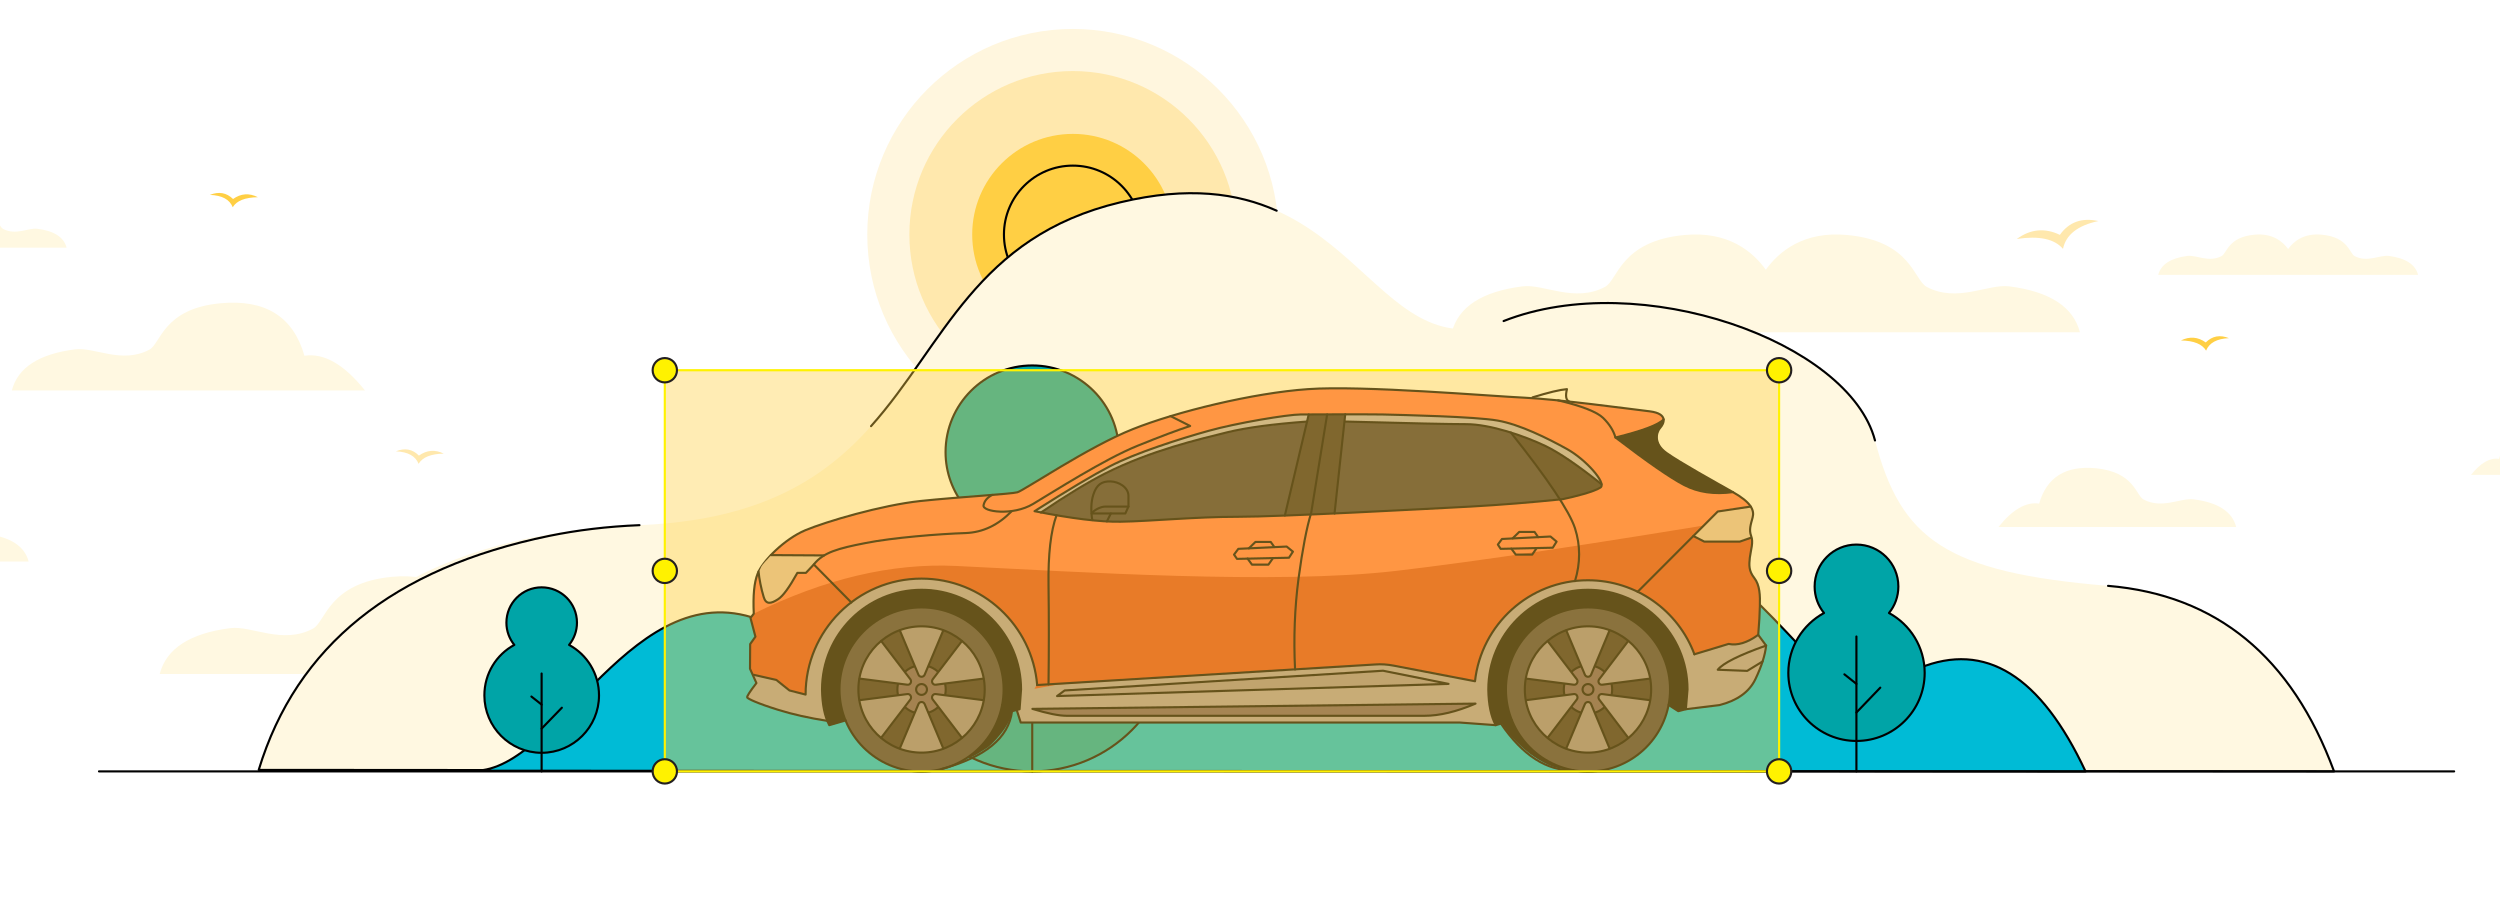
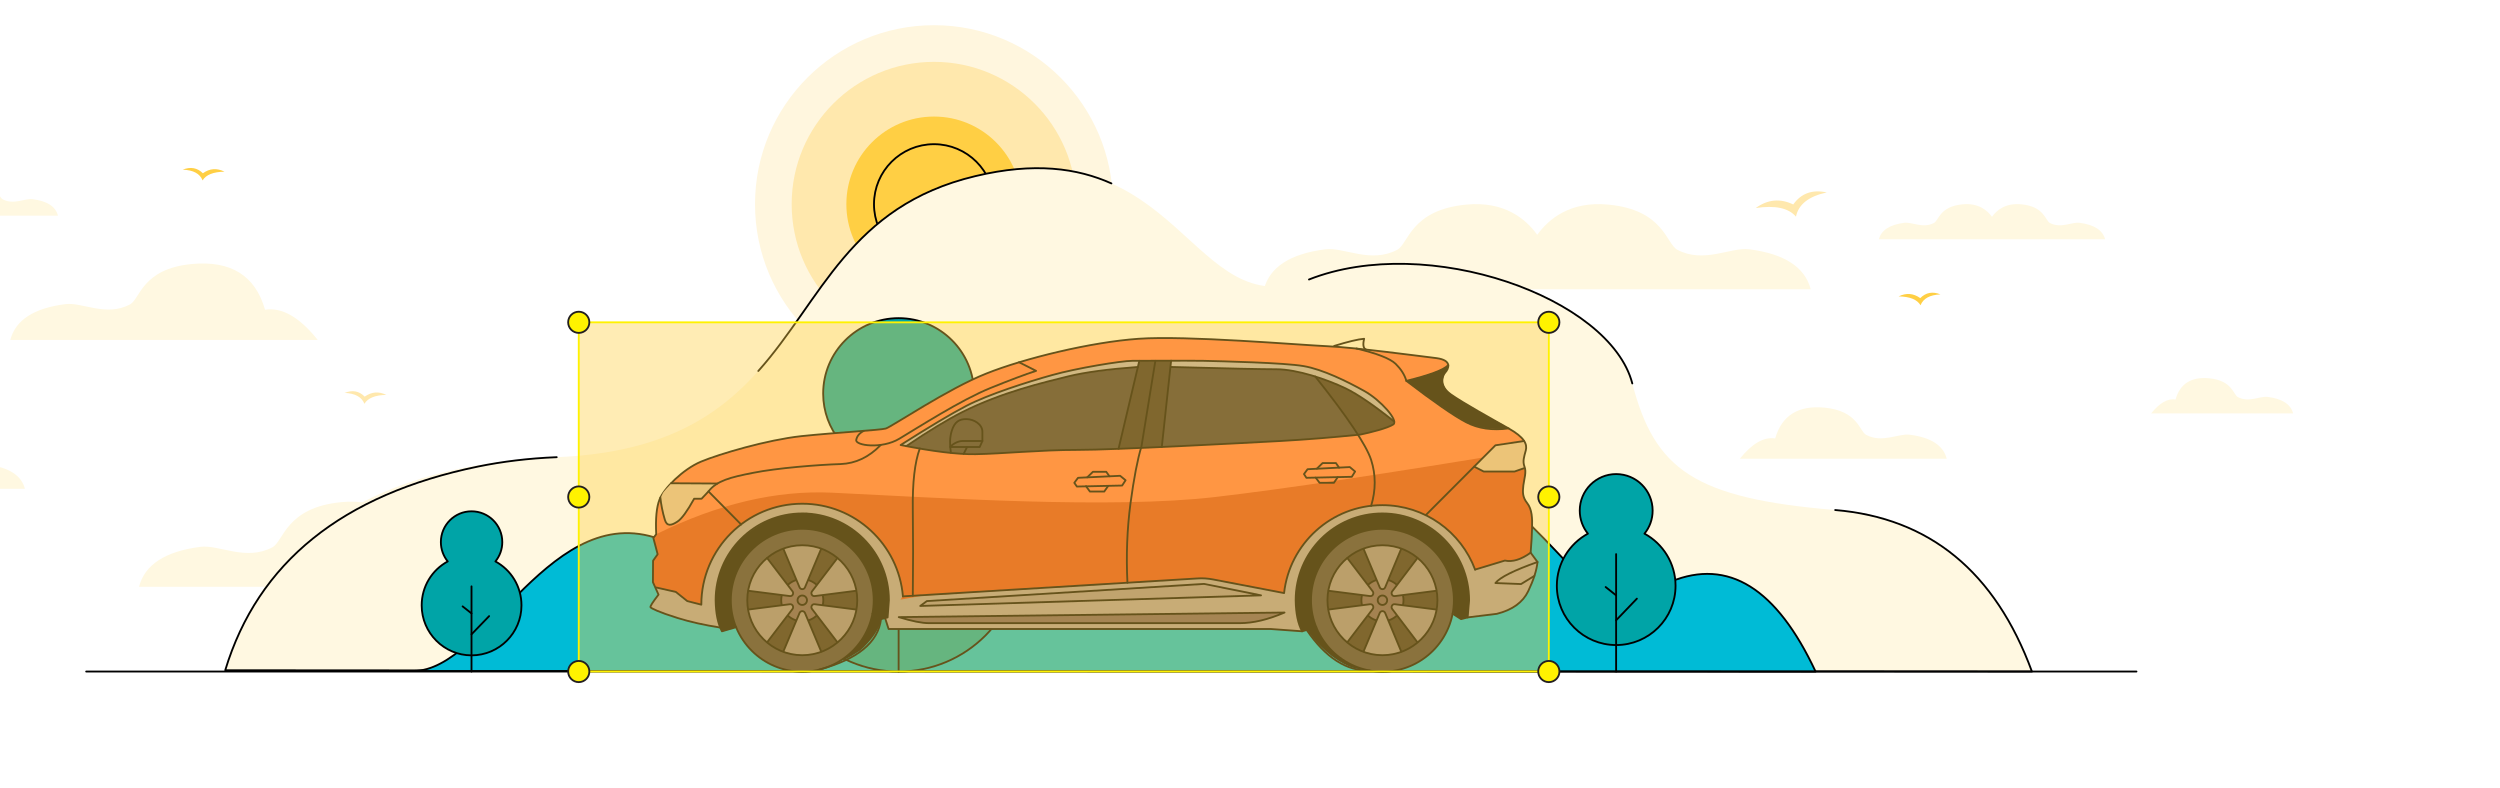
- <svg xmlns="http://www.w3.org/2000/svg" version="1.2" viewBox="200 0 1520 550" height="400">
+ <svg xmlns="http://www.w3.org/2000/svg" version="1.2" viewBox="200 0 1746 550" width="1746" height="550">
  <style>
		.s0 { fill: #fff6de } 
		.s1 { fill: #ffe8ad } 
		.s2 { fill: #ffcf44 } 
		.s3 { fill: none;stroke: #000000;stroke-linecap: round;stroke-linejoin: round;stroke-width: 1.3 } 
		.s4 { fill: #fff8e1 } 
		.s5 { fill: #00bbd6 } 
		.s6 { fill: #00a4a7 } 
		.s7 { fill: #d84315 } 
		.s8 { fill: #ff7043 } 
		.s9 { fill: #362d32 } 
		.s10 { fill: #b2a8ac } 
		.s11 { fill: #2c211f } 
		.s12 { fill: #000000 } 
		.s13 { fill: #e0bd9b } 
		.s14 { fill: #a39497 } 
		.s15 { fill: #3c3438 } 
		.s16 { fill: #674f58 } 
		.s17 { fill: #654c55 } 
		.s18 { fill: #8d7e83 } 
		.s19 { fill: #98878b } 
		.s20 { fill: #6b545d } 
		.s21 { opacity: .4;fill: #ffcf44 ;
			
			animation: bounding 3s linear infinite;
		} 
		.s22 { fill: none;stroke: #fff200;stroke-linecap: round;stroke-linejoin: round;stroke-width: 1.3;
		animation: bounding 3s linear infinite; } 
		.s23 { fill: #fff200 } 
		.s24 { fill: none;stroke: #231f20;stroke-width: 1.3 } 
		#front-wheel,#back-wheel{
			transform-box:fill-box;
			transform-origin:center;
			animation: wheel 2s linear infinite;
		}
		#car{animation: car 1s linear infinite;}
		#ball-1{animation: ball-1 3s linear infinite;}
		#ball-2{animation: ball-2 3s linear infinite;}
		#ball-3{animation: ball-3 3s linear infinite;}
		#ball-4{animation: ball-4 3s linear infinite;}
		#ball-5{animation: ball-5 3s linear infinite;}
		#ball-6{animation: ball-6 3s linear infinite;}
		@keyframes wheel{
			from{
				transform: rotate(0deg);
			}
			to{
				transform: rotate(-360deg)
			}
		}
		@keyframes bounding{
			0%{
				d:path('m604.2 225.1h677.5v243.9h-677.5z')
			}
			50%{
				d:path('m657.2 235.1h617.5v235.9h-620.5z');
			}
			100%{
				d:path('m657.2 235.1h617.5v235.9h-620.5z');
			}
		}
		@keyframes ball-1{0%{transform: translate(0px,0px);}50%{transform: translate(54px,11px);}100%{transform: translate(54px,11px);}}
		@keyframes ball-2{0%{transform: translate(0px,0px);}50%{transform: translate(-7px,10px);}100%{transform: translate(-7px,10px);}}
		@keyframes ball-3{0%{transform: translate(0px,0px);}50%{transform: translate(51px,11px);}100%{transform: translate(51px,11px);}}
		@keyframes ball-4{0%{transform: translate(0px,0px);}50%{transform: translate(-5px,10px);}100%{transform: translate(-5px,10px);}}
		@keyframes ball-5{0%{transform: translate(0px,0px);}50%{transform: translate(49px,0px);}100%{transform: translate(49px,0px);}}
		@keyframes ball-6{0%{transform: translate(0px,0px);}50%{transform: translate(-6px,0px);}100%{transform: translate(-6px,0px);}}
		@keyframes car{from{transform:rotatex(0deg);}to{transform:rotatex(3deg)}}


.b2 {
  animation: bird1 10s linear infinite;
  animation-direction: normal;
}

.b1 {
  animation: bird1 10s linear infinite;
  animation-direction: alternate;
}

@keyframes bird1 {
  0% {
    transform: translate(30px, 30px);
  }
  25% {
    transform: translate(70px, 70px);
  }
  50% {
    transform: translate(70px, 80px);
  }
  75% {
    transform: translate(80px, 80px);
  }
  100% {
    transform: translate(30px, 30px);
  }
}
 .sun3{
  animation: sun1 3s linear infinite ;
  animation-delay: 2s;
}
.sun2{
  animation: sun2 3s linear infinite ;
  animation-delay: 3s;
}
.sun1{
  animation: sun3 3s linear infinite ;
  animation-delay: 6s;
} 
 .sun4{
  animation: sun4 3s ease infinite ;
} 
@keyframes sun1 {
  0%{
    opacity: 0;
  }
  50%{
    opacity: 1;
  }
  100%{
    opacity: 0;
  }
}
@keyframes sun2 {
  0%{
    opacity: 0;
  }
  50%{
    opacity: 1;
  }
  100%{
    opacity: 0;
  }
}
@keyframes sun3 {
  0%{
    opacity: 0;
  }
  50%{
    opacity: 1;
  }
  100%{
    opacity: 0;
  } 
} 
 @keyframes sun4 {
  0%{
    opacity: 0;
  }
  100%{
    opacity: 1;
  }
} 
.t1{
  transform-box: fill-box;
  transform-origin: bottom;
  animation: tree 5s linear infinite ;;
}
 .c1{
  transform-box: fill-box;
  transform-origin: top;
  animation: cloud 5s linear infinite ;;}

@keyframes cloud {
  0%{
    transform: translate3d(10rem,0px,0px);
    opacity: 0.5;
  } 
  5%{
    opacity: 1;
  }
  50%{
    opacity: 1; 
  }
  94%{
    opacity: 0.8;
  }
  95%{
    opacity: 0; 
  }
   100%{
    transform: translate3d(25rem,0px,0px);
    opacity: 0;}
	}
	
@keyframes tree {
  0%{
    transform: rotate(6deg);
  }
  50%{
    transform: rotate(-6deg);
  }
  100%{
    transform: rotate(6deg);
  }
}
	</style>
  <g id="Layer 1">
    <g id="&lt;Group&gt;">
      <g id="&lt;Group&gt;">
        <circle id="&lt;Path&gt;" class="s0 sun1" cx="852.3" cy="142.6" r="125" />
        <circle id="&lt;Path&gt;" class="s1 sun2" cx="852.3" cy="142.6" r="99.4" />
        <circle id="&lt;Path&gt;" class="s2 sun3" cx="852.3" cy="142.6" r="61.2" />
        <circle id="&lt;Path&gt;" class="s3 sun4" cx="852.3" cy="142.6" r="41.9" />
      </g>
      <path id="&lt;Path&gt;" class="s4 c1" d="m1464.6 202h-14.1c-12.8 0-72.8 0-128.4 0-42.6 0-82.7 0-96.9 0-55.6 0-115.7 0-128.4 0h-14.1q6-23.2 43-27.9c13-1.6 31.6 10.2 50.2 0.3 7.8-4.2 9.3-27.8 48.1-31.5 26.8-2.6 41.8 10.2 49.6 21.1 7.9-10.9 22.8-23.7 49.7-21.1 38.8 3.7 40.3 27.3 48.1 31.5 18.6 9.9 37.2-1.9 50.2-0.3q36.9 4.7 43 27.9z" />
      <path id="&lt;Path&gt;" class="s4 c1" d="m679 409.8h-14.1c-12.7 0-72.8 0-128.4 0-42.6 0-82.7 0-96.9 0-55.6 0-115.7 0-128.4 0h-14.1q6-23.2 43-27.9c13-1.6 31.6 10.2 50.2 0.3 7.8-4.2 9.3-27.8 48.1-31.5 26.8-2.6 41.8 10.2 49.6 21.1 7.9-10.9 22.9-23.7 49.7-21.1 38.8 3.7 40.3 27.3 48.1 31.5 18.6 9.9 37.2-1.9 50.2-0.3q36.9 4.7 43 27.9z" />
      <path id="&lt;Path&gt;" class="s4" d="m357.3 468.1q42.8-141.1 231.5-148.8c188.6-7.7 148.2-162 292.4-196.3 144.2-34.4 149.9 104.8 233 72.2 83-32.7 210.2 12.6 225.8 72.6 15.7 60 42.9 80.2 141.7 88.4q98.9 8.3 137.4 112.8z" />
      <path id="&lt;Path&gt;" class="s3" d="m729.6 259.1c44.4-49.7 63.7-115.2 151.6-136.1 41.3-9.9 71.3-5.5 95 5.1" />
      <path id="&lt;Path&gt;" class="s3" d="m1340 267.8c-15.6-60-142.8-105.3-225.8-72.6" />
      <path id="&lt;Path&gt;" class="s3" d="" />
      <path id="&lt;Path&gt;" class="s3" d="m1481.7 356.2q98.9 8.3 137.4 112.8l-1261.8-0.9q34.3-113 176.7-142.3c16.7-3.4 34.9-5.7 54.8-6.5" />
      <path id="&lt;Path&gt;" class="s5" d="m488.7 468.6c51.2 0 96.6-123.6 175.6-90.7 79 33 116.1 31.2 193.3-26 77.2-57.3 69.3-139 208.7-100.3 139.4 38.7 107.7 30.6 179.2 93.3 71.6 62.6 61.3 85.9 121.4 61.3q60.2-24.6 101.1 62.8z" />
      <path id="&lt;Path&gt;" class="s3" d="m488.7 468.6c51.2 0 96.6-123.6 175.6-90.7 79 33 116.1 31.2 193.3-26 77.2-57.3 69.3-139 208.7-100.3 139.4 38.7 107.7 30.6 179.2 93.3 71.6 62.6 61.3 85.9 121.4 61.3q60.2-24.6 101.1 62.8z" />
      <path id="&lt;Path&gt;" class="s3" d="m1692.1 469h-1431.9" />
      <path id="&lt;Path&gt;" class="s4 c1" d="m207.2 237.4q5.4-20.8 38.5-25c11.7-1.5 28.4 9.1 45.1 0.2 7-3.7 8.3-24.9 43.1-28.2q41-3.9 51.2 31.9 17.8-2.7 36.8 21.1c-29.5 0-181.9 0-202.1 0z" />
      <path id="&lt;Path&gt;" class="s4 c1" d="m1795.6 288.7c-9.3 0-79.6 0-93.2 0q8.8-11 17-9.7 4.7-16.6 23.6-14.8c16.1 1.6 16.7 11.4 19.9 13.1 7.7 4.1 15.4-0.8 20.8-0.1q15.3 1.9 17.8 11.5z" />
      <path id="&lt;Path&gt;" class="s4 c1" d="m1551.1 320.4c-13.6 0-116.2 0-136 0q12.8-16 24.7-14.2 6.9-24.1 34.5-21.5c23.4 2.3 24.3 16.5 29 19 11.3 6 22.5-1.1 30.4-0.1q22.3 2.8 25.9 16.8z" />
      <path id="&lt;Path&gt;" class="s4 c1" d="m208.9 341.4c-13.6 0-116.2 0-136.1 0q12.8-16 24.8-14.2 6.9-24.1 34.5-21.5c23.4 2.2 24.3 16.5 29 19 11.3 6 22.5-1.2 30.4-0.1q22.3 2.8 25.9 16.8z" />
      <path id="&lt;Path&gt;" class="s4 c1" d="m1670.2 167.1h-5.9c-5.2 0-30.1 0-53.1 0-17.6 0-34.2 0-40.1 0-23 0-47.8 0-53.1 0h-5.8q2.5-9.5 17.7-11.5c5.4-0.7 13.1 4.2 20.8 0.1 3.3-1.7 3.9-11.5 19.9-13 11.1-1.1 17.3 4.2 20.6 8.7 3.2-4.5 9.4-9.8 20.5-8.7 16.1 1.5 16.7 11.3 19.9 13 7.7 4.1 15.4-0.8 20.8-0.1q15.3 2 17.8 11.5z" />
      <path id="&lt;Path&gt;" class="s4 c1" d="m240.5 150.6h-5.8c-5.3 0-30.1 0-53.2 0-17.6 0-34.2 0-40.1 0-23 0-47.8 0-53.1 0h-5.8q2.5-9.6 17.8-11.5c5.3-0.7 13 4.2 20.7 0.1 3.3-1.7 3.9-11.5 20-13.1 11.1-1 17.3 4.3 20.5 8.8 3.2-4.5 9.4-9.8 20.5-8.8 16.1 1.6 16.7 11.4 19.9 13.1 7.7 4.1 15.4-0.8 20.8-0.1q15.3 1.9 17.8 11.5z" />
      <g id="&lt;Group&gt;">
        <path id="&lt;Path&gt;" class="s6 t1" d="m1370.2 409.1c0 22.9-18.6 41.4-41.5 41.4-22.8 0-41.4-18.5-41.4-41.4 0-15.7 8.8-29.4 21.7-36.4-3.6-4.4-5.7-10-5.7-16.1 0-14.1 11.4-25.5 25.4-25.5 14.1 0 25.5 11.4 25.5 25.5 0 6.1-2.1 11.7-5.7 16.1 12.9 7 21.7 20.7 21.7 36.4z" />
        <path id="&lt;Path&gt;" class="s3 t1" d="m1370.2 409.1c0 22.9-18.6 41.4-41.5 41.4-22.8 0-41.4-18.5-41.4-41.4 0-15.7 8.8-29.4 21.7-36.4-3.6-4.4-5.7-10-5.7-16.1 0-14.1 11.4-25.5 25.4-25.5 14.1 0 25.5 11.4 25.5 25.5 0 6.1-2.1 11.7-5.7 16.1 12.9 7 21.7 20.7 21.7 36.4z" />
        <path id="&lt;Path&gt;" class="s3" d="m1328.7 469v-82" />
        <path id="&lt;Path&gt;" class="s3" d="m1328.7 433.2l14.5-15.1" />
        <path id="&lt;Path&gt;" class="s3" d="m1328.7 415.8l-7.3-5.8" />
      </g>
      <g id="&lt;Group&gt;">
        <path id="&lt;Path&gt;" class="s6 t1" d="m564.2 422.8c0 19.2-15.6 34.9-34.9 34.9-19.2 0-34.8-15.7-34.8-34.9 0-13.3 7.3-24.8 18.2-30.7-3-3.7-4.8-8.4-4.8-13.5 0-11.9 9.6-21.5 21.4-21.5 11.9 0 21.5 9.6 21.5 21.5 0 5.1-1.8 9.8-4.8 13.5 10.9 5.9 18.2 17.4 18.2 30.7z" />
        <path id="&lt;Path&gt;" class="s3 t1" d="m564.2 422.8c0 19.2-15.6 34.9-34.9 34.9-19.2 0-34.8-15.7-34.8-34.9 0-13.3 7.3-24.8 18.2-30.7-3-3.7-4.8-8.4-4.8-13.5 0-11.9 9.6-21.5 21.4-21.5 11.9 0 21.5 9.6 21.5 21.5 0 5.1-1.8 9.8-4.8 13.5 10.9 5.9 18.2 17.4 18.2 30.7z" />
        <path id="&lt;Path&gt;" class="s3" d="m529.3 469v-59.5" />
        <path id="&lt;Path&gt;" class="s3" d="m529.3 443l12.3-12.7" />
        <path id="&lt;Path&gt;" class="s3" d="m529.3 428.4l-6.2-4.9" />
      </g>
      <g id="&lt;Group&gt;">
        <path id="&lt;Path&gt;" class="s6" d="m913.2 383.4c0 47.3-38.3 85.6-85.6 85.6-47.3 0-85.6-38.3-85.6-85.6 0-32.5 18.1-60.8 44.8-75.3-7.4-9-11.9-20.6-11.9-33.2 0-29.1 23.6-52.7 52.7-52.7 29.1 0 52.7 23.6 52.7 52.7 0 12.6-4.5 24.2-11.8 33.2 26.6 14.5 44.7 42.8 44.7 75.3z" />
        <path id="&lt;Path&gt;" class="s3" d="m913.2 383.4c0 47.3-38.3 85.6-85.6 85.6-47.3 0-85.6-38.3-85.6-85.6 0-32.5 18.1-60.8 44.8-75.3-7.4-9-11.9-20.6-11.9-33.2 0-29.1 23.6-52.7 52.7-52.7 29.1 0 52.7 23.6 52.7 52.7 0 12.6-4.5 24.2-11.8 33.2 26.6 14.5 44.7 42.8 44.7 75.3z" />
        <path id="&lt;Path&gt;" class="s3" d="m827.6 469v-85.6" />
        <path id="&lt;Path&gt;" class="s3" d="m827.6 433.2l30-31.2" />
        <path id="&lt;Path&gt;" class="s3" d="m827.6 397.2l-15.2-12" />
      </g>
      <g id="car">
        <path id="&lt;Path&gt;" class="s7" d="m703.1 438.3q-16.8-2.6-29.9-6.7c-13.2-4.1-18.3-6.7-18.9-7.5q-0.5-0.9 5.6-8.8l-3.9-8.7 0.1-15 3.2-4.5-3-11.4 2-2.6q-0.8-16.4 2.3-24.2c3-7.8 16.4-21.2 29-26.5 12.7-5.3 46.1-15.2 70.1-17.8 24-2.5 55-4.2 58.9-5.3 3.9-1.1 43.6-27.9 70.2-38.4 26.5-10.6 73.2-22 106.4-24.3 33.2-2.4 111.8 4.3 131.8 5.2 20 0.9 64.4 6.9 76.1 8.3 11.6 1.5 8.5 7.6 6.3 10-2.2 2.4-4.5 9.4 3.8 15.3 8.3 5.9 29.4 17.6 40.4 23.8 11 6.2 13.2 11 12 15.4-1.2 4.5-2.3 7.5-0.9 11.3 1.5 3.7-0.2 8.4-0.8 13.1-0.5 4.6-0.7 8.1 2.7 12.4 3.4 4.3 3.6 10.7 3.4 17.2q-0.1 6.6-1 17.4 3.2 4.4 3.8 5.2c0.6 0.8 1 1.5 0.7 3.1-0.3 1.5-2.7 10.3-3.7 12.8-1 2.6-5.8 11.8-9 14.3-3.2 2.5-9.9 5.4-12.3 6.3-2.4 0.8-7.2 1.5-8.7 1.7-1.5 0.1-91.2-15.8-106.7-12.9-15.4 2.9-118.8 6.9-181.8 6.7-62.9-0.1-171.7 3.8-191 7.6q-19.3 3.8-52.8 1.6z" />
        <path id="&lt;Path&gt;" class="s8" d="m1048.8 347.1c-72.8 8.5-192.4 0.6-267.5-3q-58.6-2.8-123 29-0.8-16.4 2.3-24.2c3-7.8 16.4-21.2 29-26.5 12.7-5.3 46.1-15.2 70.1-17.8 24-2.5 55-4.2 58.9-5.3 3.9-1.1 43.6-27.9 70.2-38.4 26.5-10.6 73.2-22 106.4-24.3 33.2-2.4 111.8 4.3 131.8 5.2 20 0.9 64.4 6.9 76.1 8.3 11.6 1.5 8.5 7.6 6.3 10-2.2 2.4-4.5 9.4 3.8 15.3 8.3 5.9 29.4 17.6 40.4 23.8 11 6.2 13.2 11 12 15.4q-144 24-216.8 32.5z" />
        <path id="&lt;Path&gt;" class="s9" d="m1122.8 268.5l15.6 20.8q8.6 12.5 9 12.9c0.4 0.3 0.2 1.5-1.5 1.5q-1.8-0.1-5.6 0.7l-41.1 3.3-40.1 2.1-38.2 1.8-32.2 1.6-28.4 0.9-25 0.4-13.4 0.4-21.9 1.5q-8.8 0.6-13.9 0.7c-5.1 0-16.4-0.6-18.2-0.5-1.9 0-18.9-2-21.6-2.5-2.8-0.5-11.1-2.1-11.8-2.2q-0.7-0.2-0.2-1.2 11.9-7.8 12.6-8.2 0.7-0.5 19.5-11.7l21.9-10.3 23-8.5 14.2-3.9q16.3-3.9 20.7-5.1 4.4-1.1 17.7-3.4 18.4-2.1 25.3-2.8 6.9-0.8 26.8-0.5l39.6 0.8 35.2 0.8 9 0.6q9.6 1.9 12.9 2.7c3.3 0.9 7.6 2.3 11.3 4.1z" />
        <path id="&lt;Path&gt;" class="s10" d="m984.2 257.2q-16.2 2.1-23.5 2.9-7.3 0.7-26.3 5.7l-27.4 7.8q-16.6 6-20.9 7.5-4.3 1.5-25.2 12.6l-10.2 6.7-9.5 6q-6.1 3.7-7.1 4.5c-1.1 0.8-2.7 0.5-3.5 0-0.9-0.5-0.2-0.7 1.3-1.7 1.5-0.9 8.5-5.2 10.4-6.4 1.9-1.3 7.7-5 9.4-6 1.7-1.1 8-4.8 9.4-5.9 1.3-1.1 7.6-4.7 9.5-5.6 1.9-1 8.6-4.2 10.7-5.3 2.1-1.1 9.4-3.3 12.2-4.5 2.9-1.3 8.4-3.3 11.7-4.5 3.3-1.1 8.2-2.6 12.1-3.7 4-1.1 8.2-2.8 11-3.6 2.7-0.8 8-2.2 11.5-3.2 3.4-1 8-2 10.4-2.4 2.4-0.4 8.1-1.4 10.1-1.8 2-0.4 9.3-1.6 11.2-1.9 2-0.2 8.4-1.2 10.8-1.6 2.3-0.3 10.1-1.2 12.2-0.9 2.1 0.3 0.9 1.5 0.6 3-0.4 1.4-0.6 1-2 1.5z" />
        <path id="&lt;Path&gt;" class="s10" d="m1173.1 292.5c0.5 1-0.2 1.3-1.3 0.2-1.1-1-6.7-4.8-8.4-6-1.6-1.2-14.4-9.9-15.9-11-1.4-1.1-13.8-7.3-14.7-7.8-0.9-0.5-7.2-2.8-12-4.3-4.9-1.4-17-4.3-21.3-5.1q-4.3-0.8-17.7-0.8l-19.6-0.3-20-0.5-17-0.3q-5.2-0.1-6.2-0.3c-1.1-0.2-1.5-1.6-1.1-3.1 0.5-1.4 1.3-1.1 3.5-1.2 2.2-0.1 8 0.2 10.9 0.2 2.9 0 15.3-0.2 17.4-0.2 2.1 0 14.9 0.5 17.1 0.5 2.3 0 14.9 0.6 17.4 0.9 2.4 0.2 11.4 0.7 13.6 0.9 2.2 0.3 9.8 0.8 11.8 1.1 2 0.4 4.6 1.1 7.9 2 3.3 0.8 10.7 3.4 14.3 5.2 3.5 1.8 13.4 6.2 14.7 6.9 1.4 0.8 4.4 2.5 6.5 3.7 2 1.1 6.7 4.5 8.4 5.7 1.7 1.1 5.2 4.5 6.3 5.7 1 1.3 3.1 3.8 4.3 5.6q0.6 1.2 1.1 2.3z" />
        <path id="&lt;Path&gt;" class="s11" d="m982.1 313.4q-0.5 0-0.7-0.9 13.8-58.1 13.9-59.3c0.2-1.2 2-1.1 2-1.1q0 0 6-0.2 12.6 0 13.5 0c0.9 0 1.1 0.9 1.1 0.9q0 0.1-1.4 11.9l-4.6 42.2q-0.2 3.1-0.3 4c0 0.9-0.9 1.5-1.1 1.5q-0.1 0-1.9-0.1-25.9 1.2-26.5 1.1z" />
        <path id="&lt;Path&gt;" class="s11" d="m1172.9 293.8c1.1 1.2 0.5 2.3-0.2 2.9-0.8 0.5-0.8 0.4-6.5 2.6-5.8 2.3-15 3.9-15.2 4-0.3 0-2.9 0.4-3 0.4 0 0-0.6-1.6-1.4-2.5q-0.8-0.8-10.5-15.1l-8.3-11.2q-7.8-10.2-8.2-10.6-0.3-0.5 1.7-0.6 8.2 3.1 10.3 3.9c2.1 0.9 7.3 3.2 10.1 4.7 2.9 1.4 8.5 5 12.9 7.9q4.3 2.9 13.6 9.9 3.7 2.5 4.7 3.7z" />
        <path id="&lt;Path&gt;" class="s12" d="m1248.3 299.6c-5.6 0.1-12-0.5-15.8-1.6-3.7-1-7.3-1.9-9.6-3.7q-2.3-1.7-8.8-5.4l-16.4-11.4-13.5-10-1.3-1 0.6-0.8q7.8-2.4 11.8-3.5c4-1.1 10.3-3.5 12.1-4.4 1.8-0.9 2.3-1.2 2.9-1.6 0.6-0.4 1.2-0.7 1.1 0.1-0.2 0.8-0.5 2.1-1.2 3-0.6 0.9-1.8 2.1-2.2 4.2-0.4 2.2-0.6 3-0.1 4.5 0.5 1.6 1.2 3.1 2.1 4.3 1 1.3 4.9 4.5 7 5.6 2 1.2 8 5 9.9 6.1 1.8 1.1 9.5 5.3 11.1 6.4 1.7 1.1 9.6 4.9 11.8 6.4 2.3 1.5 3 2.6 2 2.7z" />
        <path id="&lt;Path&gt;" class="s13" d="m1259 328.9c-1.3 0.4-1.5 0.3-2.9 0.4-1.3 0.1-17.1 0-18.3 0-1.2 0-1.7 0-2.2-0.2-0.5-0.2-3.9-2.1-5.1-2.7-1.1-0.6-0.2-1.3 0.7-2.4 0.8-1.2 11.1-10.4 12.1-11.6 1-1.2 1.6-1.6 3.2-2 1.6-0.4 14.9-2.3 16.3-2.4 1.3-0.2 2.4 1 2.8 2.4 0.4 1.5 0.3 2.5 0.2 3.6-0.2 1.1-1.2 4.5-1.5 6.6-0.2 2.2 0.2 4.5 0.3 5.5 0.2 1-0.4 1.1-1.8 1.6q-2.6 0.8-3.8 1.2z" />
        <path id="&lt;Path&gt;" class="s12" d="m791.7 459.8c-1.7 0.8-3.7 1.6-3.4 1 0.3-0.6 2.4-1.9 4.7-4 2.3-2.1 7.4-7.9 10.3-12.3 2.9-4.4 5.4-12.4 5.8-14.2q0.5-1.8 1.1-1.2 1.9 1.2 2.7 1.8c0.9 0.5 2.4 1.5 2.4 2.7 0 1.3-2.1 6-4.5 9.5-2.3 3.4-7.1 8.9-10.2 11.3q-7.1 4.6-8.9 5.4z" />
        <path id="&lt;Path&gt;" class="s14" d="m1273.2 391.7c0.9 1.2 0.3 3 0 4.1-0.2 1.2-1.1 5.9-2.8 9.9-1.8 4-4.9 10.2-6.5 12.2-1.5 2-8.7 7.3-14.3 9.4-5.5 2.1-15.9 2.6-19.2 3.3-3.4 0.7-9-0.4-9.8-0.5q-0.8-0.1-13.1-3.3l-96.5 12.9-3.4 1.2-20.6-1.6h-41.7-98l-58.9 0.3-55.8-0.3q-10.5 0.4-11.3 0.2-0.7-0.2-1.4-2.3-2.1-7.1-2.6-8.2c-0.4-1-9.5-4.8-11.3-4.5q-1.7 0.4-85.6 11.7-13.9 4.3-15 4.4c-1.1 0-1.6-1.1-1.9-1.8-0.4-0.6-6.2-1.4-8.8-2-2.6-0.6-17-3.9-18.9-4.4-1.9-0.5-10.8-3.5-12.6-4.1-1.8-0.7-7.9-3.3-8.6-3.7-0.6-0.4-0.1-0.6 0.3-1.8 0.4-1.3 3.1-5 3.8-6 0.8-1 0.7-0.9 0.8-2 0.1-1.1-0.5-2.3-1.2-3.3-0.6-1-0.2-1.1 0.4-1.1 0.6-0.1 1.5 0.6 4.5 1.4 3 0.8 7.8 1.2 8.4 1.6 0.6 0.3 6 4.5 7.6 5.8 1.5 1.2 1.6 0.7 3 1 1.3 0.3 3.1 0.8 5.2 1.5 2.2 0.8 2.4 0.6 2.3-0.6-0.1-1.3 0.1-3.6 0.6-6.8 0.5-3.2 1-7.6 1.6-10.1 0.7-2.4 4.2-11.1 5.2-13.1 0.9-1.9 4.4-7.7 6.2-9.9 1.7-2.2 5.8-7 7.9-9.4 2.1-2.5 8.6-7.2 10.3-8.3 1.6-1.1 8-4.2 10.2-5.6 2.1-1.4 9.6-3.5 11-3.8 1.3-0.4 8-1.6 10.2-2 2.2-0.4 7.4-0.3 10.9-0.2 3.4 0.1 9.7 0.9 11 1.3 1.2 0.4 6.7 1.9 9.9 3 3.2 1.1 10.5 4.7 11.7 5.6 1.3 0.9 4.9 2.9 7.7 5.3 2.9 2.5 9.3 8.3 11 10.8 1.7 2.6 6.6 9.4 7.8 11.9 1.1 2.6 3.5 7.9 4.5 11 1.1 3.1 2.5 10 2.9 12.9q0.4 2.9-1.4 5.1l14.3-2.6q61.1-4 61.2-4 0.1 0 58.3-3.5l37.5-2.5 21.7-1.1q14.3-1.1 15.5-1.2c1.2 0 6.1 0.2 7.8 0.4q1.7 0.2 29.2 5.6 19.4 3.9 20.8 4c1.5 0.2 1.6 0.2 1.7-0.7 0.1-0.9 0.2-3 0.6-5.1 0.4-2 1.6-6.9 4.4-13.3 2.7-6.4 6.6-11.7 9.5-15.6 2.8-4 7.7-9.1 12.9-12.8 5.3-3.8 10.2-6.7 16-8.9 5.8-2.1 14.5-4.3 19.6-4.7 5.2-0.4 15.5 0.4 22.6 2.1 7.1 1.8 14.7 5.6 19.2 8.2 4.4 2.5 9.3 7.2 12.2 9.6 2.9 2.3 8.3 9.3 9.7 11.5 1.4 2.2 5.3 10.4 5.6 11.2 0.4 0.8 1.1 2.3 1.4 2.3q0.3-0.1 0.7-0.3l2.8-0.7q14.5-4.7 15.5-4.9c1-0.2 3.8 0.2 5 0 1.2-0.2 7.6-1.8 9.2-2.7q1.6-0.8 5.2-3.1l2.1 3.1q1.3 1.4 2.1 2.6z" />
        <path id="&lt;Path&gt;" class="s12" d="m1114.7 432c0.5-1.7 6.7 0.6 11.6 7.5 5 6.9 7 12 11.2 15 4.2 3 19.4 13.2 18.7 13.4-0.8 0.2-8.8-0.1-14.2-2.6-5.4-2.5-8.9-4.9-12.3-7.4-3.4-2.5-10.7-9.6-11.7-11.1-1-1.6-3.9-4.8-4.4-5.9-0.5-1.1-0.3-0.8 0.3-2.3q0.3-4.9 0.8-6.6z" />
        <path id="&lt;Path&gt;" class="s12" d="m807.2 427.5c-0.9-0.7-0.8 4.2-1.9 0.3-1.1-4-2.3-19.1-7.8-30.3-5.4-11.2-17.4-17.1-28.2-22.3-10.8-5.3-26.6 2.5-39.4 11.9-12.8 9.4-8.4 16.8-11.2 28.7q-2.8 11.9-3.2 21.6l-3.5 1.4q-5.5 1.8-6.8 2.1c-1.2 0.3-1.3-0.6-2.3-2.9-1-2.4-2-8-2.4-10.7-0.5-2.6-1.2-11-0.3-15.1 0.8-4.1 2.4-11.3 2.9-12.9 0.5-1.6 1.4-4.3 3.2-7.6 1.9-3.3 6.5-10.1 7.6-11.5 1.1-1.3 3.7-3.9 6.2-6.3 2.5-2.4 13.2-8.9 14.7-9.7 1.6-0.7 4.3-1.8 7.2-2.8 2.9-1 5.8-1.5 8.4-2 2.6-0.5 10.6-1.4 13.3-1.2 2.8 0.2 15.6 3.4 16.7 3.8 1 0.4 6.3 2.6 8.3 3.7 2.1 1 5.6 3 9.2 6 3.7 3 9.6 9.6 12.5 13.2 2.9 3.7 6.5 12.7 7.6 15.7 1 3 2.8 12.5 2.8 14.3 0.1 1.8-0.7 13.9-0.8 15.2-0.1 1.4-1.8 1.5-3.7 2-1.9 0.5-2.5-0.7-3.7-1.4q-4.5-2.5-5.4-3.2z" />
        <path id="&lt;Path&gt;" class="s12" d="m1118.8 437.3q0 0.6-0.5 1.2-7.6 2-8.1 2.1c-0.6 0.1-1.1-0.1-1.1-0.3 0-0.1-0.7-1.6-1.9-4.9-1.1-3.3-1.8-9.3-2.3-13.1-0.6-3.8 0.3-11.7 1.1-14.8 0.8-3.1 2.6-9.2 3.2-10.9 0.7-1.8 4.9-10.5 5.9-11.6 1-1.1 3.9-4.1 5.7-6.8 1.8-2.6 7.5-6.9 8.4-7.6 0.9-0.7 4.9-3.3 6.8-4.3 1.8-1.1 6.7-3.3 8.4-4 1.8-0.6 10-3.1 12.1-3 2.1 0 7.9-0.9 11.7-0.9 3.8 0 10.9 2.1 17 3.5 6 1.4 17.7 9.3 21.8 13.2 4.1 3.9 9.2 10.5 11.7 15.3 2.6 4.8 5.1 12.5 5.8 15.4 0.7 2.9 1.8 13.2 1.8 13.4q0 0.2-1.2 11.5l-0.9 0.7-4 0.9q-3.7-2.2-4.4-2.8-0.7-0.7-0.9-1.7-96.1 8.9-96.1 9.5z" />
        <g id="back-wheel">
          <circle id="&lt;Path&gt;" class="s15" cx="1165.5" cy="419.2" r="49.9" />
          <circle id="&lt;Path&gt;" class="s11" cx="1165.5" cy="419.2" r="38.4" />
          <circle id="&lt;Path&gt;" class="s16" cx="1165.5" cy="419.2" r="14.7" />
          <circle id="&lt;Path&gt;" class="s3" cx="1165.5" cy="419.2" r="14.7" />
          <circle id="&lt;Path&gt;" class="s17" cx="1165.5" cy="419.2" r="3.3" />
          <circle id="&lt;Path&gt;" class="s3" cx="1165.5" cy="419.2" r="3.3" />
          <g id="&lt;Group&gt;">
            <path id="&lt;Path&gt;" class="s18" d="m1152.3 455l11.3-26.9c0.7-1.7 3.1-1.7 3.8 0l11.2 26.9q-7.8 2.9-13.1 2.6c-5.4-0.4-7.9-1.1-9.9-1.5q-1.9-0.4-3.3-1.1z" />
            <path id="&lt;Path&gt;" class="s3" d="m1152.3 455l11.3-26.9c0.7-1.7 3.1-1.7 3.8 0l11.2 26.9" />
          </g>
          <g id="&lt;Group&gt;">
            <path id="&lt;Path&gt;" class="s18" d="m1189.9 448.5l-17.6-23.2c-1.1-1.5 0.1-3.6 1.9-3.3l28.9 3.7q-1.4 8.2-4.4 12.7c-3 4.4-4.9 6.3-6.2 7.7q-1.2 1.5-2.6 2.4z" />
            <path id="&lt;Path&gt;" class="s3" d="m1189.9 448.5l-17.6-23.2c-1.1-1.5 0.1-3.6 1.9-3.3l28.9 3.7" />
          </g>
          <g id="&lt;Group&gt;">
            <path id="&lt;Path&gt;" class="s18" d="m1203.1 412.6l-28.9 3.7c-1.8 0.3-3-1.8-1.9-3.3l17.6-23.2q6.5 5.3 8.8 10.1c2.4 4.9 3 7.5 3.7 9.3q0.6 1.9 0.7 3.4z" />
            <path id="&lt;Path&gt;" class="s3" d="m1203.1 412.6l-28.9 3.7c-1.8 0.3-3-1.8-1.9-3.3l17.6-23.2" />
          </g>
          <g id="&lt;Group&gt;">
            <path id="&lt;Path&gt;" class="s18" d="m1178.6 383.3l-11.2 26.9c-0.7 1.7-3.1 1.7-3.8 0l-11.3-26.9q7.8-2.9 13.2-2.6c5.3 0.4 7.9 1.2 9.8 1.5q1.9 0.4 3.3 1.1z" />
            <path id="&lt;Path&gt;" class="s3" d="m1178.6 383.3l-11.2 26.9c-0.7 1.7-3.1 1.7-3.8 0l-11.3-26.9" />
          </g>
          <g id="&lt;Group&gt;">
            <path id="&lt;Path&gt;" class="s18" d="m1141 389.8l17.7 23.2c1.1 1.5-0.1 3.6-1.9 3.3l-28.9-3.7q1.3-8.2 4.3-12.7c3-4.4 4.9-6.3 6.2-7.7q1.3-1.5 2.6-2.4z" />
            <path id="&lt;Path&gt;" class="s3" d="m1141 389.8l17.7 23.2c1.1 1.5-0.1 3.6-1.9 3.3l-28.9-3.7" />
          </g>
          <g id="&lt;Group&gt;">
            <path id="&lt;Path&gt;" class="s18" d="m1127.9 425.7l28.9-3.7c1.8-0.3 3 1.8 1.9 3.3l-17.7 23.2q-6.4-5.3-8.8-10.1c-2.3-4.9-3-7.5-3.6-9.3q-0.7-1.9-0.7-3.4z" />
            <path id="&lt;Path&gt;" class="s3" d="m1127.9 425.7l28.9-3.7c1.8-0.3 3 1.8 1.9 3.3l-17.7 23.2" />
          </g>
          <circle id="&lt;Path&gt;" class="s3" cx="1165.5" cy="419.2" r="38.4" />
          <circle id="&lt;Path&gt;" class="s3" cx="1165.5" cy="419.2" r="49.9" />
        </g>
        <g id="front-wheel">
          <circle id="&lt;Path&gt;" class="s15" cx="760.3" cy="419.2" r="49.9" />
          <circle id="&lt;Path&gt;" class="s11" cx="760.3" cy="419.2" r="38.4" />
          <circle id="&lt;Path&gt;" class="s16" cx="760.3" cy="419.2" r="14.7" />
          <circle id="&lt;Path&gt;" class="s3" cx="760.3" cy="419.2" r="14.7" />
          <circle id="&lt;Path&gt;" class="s17" cx="760.3" cy="419.2" r="3.3" />
          <circle id="&lt;Path&gt;" class="s3" cx="760.3" cy="419.2" r="3.3" />
          <g id="&lt;Group&gt;">
            <path id="&lt;Path&gt;" class="s18" d="m747.1 455l11.3-26.9c0.7-1.7 3.1-1.7 3.8 0l11.3 26.9q-7.8 2.9-13.2 2.6c-5.4-0.4-7.9-1.1-9.8-1.5q-2-0.4-3.4-1.1z" />
            <path id="&lt;Path&gt;" class="s3" d="m747.1 455l11.3-26.9c0.7-1.7 3.1-1.7 3.8 0l11.3 26.9" />
          </g>
          <g id="&lt;Group&gt;">
            <path id="&lt;Path&gt;" class="s18" d="m784.8 448.5l-17.7-23.2c-1.1-1.5 0.1-3.6 1.9-3.3l28.9 3.7q-1.3 8.2-4.3 12.7c-3 4.4-5 6.3-6.2 7.7q-1.3 1.5-2.6 2.4z" />
            <path id="&lt;Path&gt;" class="s3" d="m784.8 448.5l-17.7-23.2c-1.1-1.5 0.1-3.6 1.9-3.3l28.9 3.7" />
          </g>
          <g id="&lt;Group&gt;">
            <path id="&lt;Path&gt;" class="s18" d="m797.9 412.6l-28.9 3.7c-1.8 0.3-3-1.8-1.9-3.3l17.7-23.2q6.4 5.3 8.8 10.1c2.3 4.9 3 7.5 3.6 9.3q0.7 1.9 0.7 3.4z" />
            <path id="&lt;Path&gt;" class="s3" d="m797.9 412.6l-28.9 3.7c-1.8 0.3-3-1.8-1.9-3.3l17.7-23.2" />
          </g>
          <g id="&lt;Group&gt;">
            <path id="&lt;Path&gt;" class="s18" d="m773.5 383.3l-11.3 26.9c-0.7 1.7-3.1 1.7-3.8 0l-11.3-26.9q7.8-2.9 13.2-2.6c5.4 0.4 7.9 1.2 9.8 1.5q2 0.4 3.4 1.1z" />
            <path id="&lt;Path&gt;" class="s3" d="m773.5 383.3l-11.3 26.9c-0.7 1.7-3.1 1.7-3.8 0l-11.3-26.9" />
          </g>
          <g id="&lt;Group&gt;">
            <path id="&lt;Path&gt;" class="s18" d="m735.8 389.8l17.7 23.2c1.1 1.5-0.1 3.6-1.9 3.3l-28.9-3.7q1.3-8.2 4.3-12.7c3-4.4 5-6.3 6.2-7.7q1.3-1.5 2.6-2.4z" />
            <path id="&lt;Path&gt;" class="s3" d="m735.8 389.8l17.7 23.2c1.1 1.5-0.1 3.6-1.9 3.3l-28.9-3.7" />
          </g>
          <g id="&lt;Group&gt;">
            <path id="&lt;Path&gt;" class="s18" d="m722.7 425.7l28.9-3.7c1.8-0.3 3 1.8 1.9 3.3l-17.7 23.2q-6.4-5.3-8.8-10.1c-2.3-4.9-3-7.5-3.6-9.3q-0.7-1.9-0.7-3.4z" />
            <path id="&lt;Path&gt;" class="s3" d="m722.7 425.7l28.9-3.7c1.8-0.3 3 1.8 1.9 3.3l-17.7 23.2" />
          </g>
          <circle id="&lt;Path&gt;" class="s3" cx="760.3" cy="419.2" r="38.4" />
          <circle id="&lt;Path&gt;" class="s3" cx="760.3" cy="419.2" r="49.9" />
        </g>
        <path id="&lt;Path&gt;" class="s3" d="m1119.3 438l-9.9 2.9q-4.3-8-4.5-21.7c0-33.5 27.1-60.6 60.5-60.6 33.5 0 60.6 27.1 60.6 60.6l-1 12-4.6 1.2-5.9-3.8" />
        <path id="&lt;Path&gt;" class="s3" d="m714.2 438l-10 2.9q-4.2-8-4.4-21.7c0-33.5 27.1-60.6 60.5-60.6 33.4 0 60.5 27.1 60.5 60.6l-0.9 12-4.6 1.2-6-3.8" />
        <path id="&lt;Path&gt;" class="s3" d="m658.3 410.3l13.7 3.1 8 6.4 9.8 2.5c0-38.9 31.6-70.5 70.5-70.5 37 0 67.3 28.5 70.3 64.7" />
        <path id="&lt;Path&gt;" class="s14" d="m1271.6 402.2l-9.3 5.7-17.9-0.7q4.8-6 29.4-14.7" />
        <path id="&lt;Path&gt;" class="s3" d="m1112.6 440q19.8 29 44 28.3" />
        <path id="&lt;Path&gt;" class="s3" d="m1230.2 397.8l20.8-6.3q8 1.7 18-5.5l4.8 6.5q-0.9 8.7-6.5 20.4-5.6 11.7-21.9 15.8l-20.4 2.5" />
        <path id="&lt;Path&gt;" class="s19" d="m842.7 423.2l4.6-3.4 193.6-12 39.8 8z" />
        <path id="&lt;Path&gt;" class="s3" d="m830.6 416.5l205.5-12.5c3.7-0.3 7.5 0 11.2 0.7l49.5 9.5c3.8-34.5 33.1-61.4 68.6-61.4 29.7 0 55 18.7 64.8 45" />
        <path id="&lt;Path&gt;" class="s3" d="m842.7 423.2l4.6-3.4 193.6-12 39.8 8z" />
        <path id="&lt;Path&gt;" class="s20" d="m1097.1 427.8q-17.3 7.4-31 7.4c-13.7 0-210.5 0-217.6 0q-7 0-20.8-4.2z" />
        <path id="&lt;Path&gt;" class="s3" d="m1097.1 427.8q-17.3 7.4-31 7.4c-13.7 0-210.5 0-217.6 0q-7 0-20.8-4.2z" />
        <path id="&lt;Path&gt;" class="s3" d="m1109.4 440.9l-21.9-1.6h-266.9l-2.3-7.2" />
        <path id="&lt;Path&gt;" class="s3" d="m1271.6 402.2l-9.3 5.7-17.9-0.7q4.8-6 29.4-14.7" />
        <path id="&lt;Path&gt;" class="s3" d="m815.3 432.4q-3 24.4-43 35.2" />
        <path id="&lt;Path&gt;" class="s3" d="m703.1 438.3q-16.8-2.6-29.9-6.7c-13.2-4.1-18.3-6.7-18.9-7.5q-0.5-0.9 5.6-8.8l-3.9-8.7 0.1-15 3.2-4.5-3-11.4 2-2.6q-0.8-16.4 2.3-24.2c3-7.8 16.4-21.2 29-26.5 12.7-5.3 46.1-15.2 70.1-17.8 24-2.5 55-4.2 58.9-5.3 3.9-1.1 43.6-27.9 70.2-38.4 26.5-10.6 73.2-22 106.4-24.3 33.2-2.4 111.8 4.3 131.8 5.2 20 0.9 64.4 6.9 76.1 8.3 11.6 1.5 8.5 7.6 6.3 10-2.2 2.4-4.5 9.4 3.8 15.3 8.3 5.9 29.4 17.6 40.4 23.8 11 6.2 13.2 11 12 15.4-1.2 4.5-2.3 7.5-0.9 11.3 1.5 3.7-0.2 8.4-0.8 13.1-0.5 4.6-0.7 8.1 2.7 12.4 3.4 4.3 3.6 10.7 3.4 17.2q-0.1 6.6-1 17.4" />
        <path id="&lt;Path&gt;" class="s3" d="m1195.7 359.8l48.7-48.8 20-3" />
        <path id="&lt;Path&gt;" class="s3" d="m1264.4 327l-6.6 2.3h-21.6l-6.6-3.4" />
        <path id="&lt;Path&gt;" class="s3" d="m1253.6 299.2q-17 2.3-29.6-4.3-12.5-6.5-41.8-28.9 24.5-6 29.3-11" />
        <path id="&lt;Path&gt;" class="s3" d="m1147.3 243.4q21.7 5.2 27.4 10.7 5.7 5.6 7.5 11.9" />
        <path id="&lt;Path&gt;" class="s3" d="m1131.8 241.6q14.6-4.5 20.9-5-1.5 6.3 1.3 7.5" />
        <path id="&lt;Path&gt;" class="s3" d="m987.4 407q-1.4-28.5 2.1-55.2 3.6-26.7 7.7-40l9.7-59.8" />
        <path id="&lt;Path&gt;" class="s13" d="m698.3 337.7c1.3-0.1 1.6 0.3 1 1.5-0.6 1.2-6.8 6.4-7.5 7.2q-0.7 0.7-2.5 2.1l-4.5-0.2q-3.1 5.3-4.1 6.7c-0.9 1.5-5 7.4-6.9 8.8-1.9 1.3-4.3 2.8-6.3 2.7-2-0.1-2.1-1.2-3.1-3.3-1-2-2.8-12.1-3-13.9-0.2-1.7 0.4-2.1 1.2-4.2 0.8-2.1 4.7-5.6 5.4-6.6q0.8-0.9 2-1l22.9 0.2q4.1 0.2 5.4 0z" />
        <path id="&lt;Path&gt;" class="s3" d="m837.5 416.1q0.4-31.7 0-60.1-0.4-28.4 4.9-42.8" />
        <path id="&lt;Path&gt;" class="s3" d="m717.6 366.3l-22.8-23.1c5.8-7.4 14.9-9.8 31.3-13 16.4-3.3 45.2-5.6 61-6.1q15.7-0.6 28-13.3" />
        <path id="&lt;Path&gt;" class="s3" d="m668.7 337.5l32.3 0.2" />
        <path id="&lt;Path&gt;" class="s3" d="m694.8 343.2l-4.8 5.1h-5.2q-7.3 13.2-11.7 16c-4.3 2.8-7.4 3.5-8.8-1.4-1.5-4.9-2.7-11-3.1-15.4" />
        <path id="&lt;Path&gt;" class="s3" d="m911.7 253l11.9 6q-11.4 3.7-31.9 12c-20.5 8.3-51.2 28-63.6 35.4-12.3 7.4-31 4.8-30.1 0.8q0.8-4 5.3-6.3" />
        <path id="&lt;Path&gt;" class="s3" d="m1118.6 263q33.9 42.6 39 58.2 5 15.6 0 32.1" />
        <g id="&lt;Group&gt;">
          <path id="&lt;Path&gt;" class="s3" d="m983.7 339.1l-31.6 0.7-1.8-2.6 2.6-3.5 29.4-1.4 3.8 3.1z" />
          <path id="&lt;Path&gt;" class="s3" d="m974 339.3l-2.8 4h-10l-2.7-3.7" />
          <path id="&lt;Path&gt;" class="s3" d="m959.3 333.4l4-3.9h9.3l2.2 3.1" />
        </g>
        <g id="&lt;Group&gt;">
          <path id="&lt;Path&gt;" class="s3" d="m1144.1 333l-31.7 0.7-1.7-2.6 2.5-3.4 29.5-1.5 3.7 3.1z" />
          <path id="&lt;Path&gt;" class="s3" d="m1134.3 333.2l-2.7 4h-10l-2.7-3.6" />
          <path id="&lt;Path&gt;" class="s3" d="m1119.7 327.3l4-3.9h9.3l2.2 3.2" />
        </g>
        <path id="&lt;Path&gt;" class="s3" d="m1094.1 308c-26.7 1.4-115.1 6.2-141.4 6.2-26.3 0-52.6 2.7-71.4 3q-18.7 0.3-52.3-6.4 30.6-19.4 45.8-27.3c15.2-8 43.5-17 60.2-21.6 16.7-4.7 48-9.9 55.8-9.9 7.8 0 37.3-0.2 49.7 0 12.3 0.3 56.6 1.3 70 3.7 13.4 2.3 30.5 10.8 42.2 17.3 11.7 6.5 24.2 20.8 20.4 23.4-3.8 2.6-16.2 5.7-23 7.1q-29.2 3-56 4.5z" />
        <path id="&lt;Path&gt;" class="s3" d="m1017.9 256.3q58.8 1.6 73.5 1.6c14.6 0 35.3 7.1 48.3 13.3q12.9 6.3 34 23.2" />
        <path id="&lt;Path&gt;" class="s3" d="m1017.9 251.9l-6.5 60.3" />
        <path id="&lt;Path&gt;" class="s3" d="m995.7 252l-14.5 61.4" />
        <path id="&lt;Path&gt;" class="s3" d="m832.9 311.6q23.7-16 39-23.7c28.2-14.2 57.2-20.8 74.4-25.1q17.3-4.2 48.4-6.5" />
        <path id="&lt;Path&gt;" class="s3" d="m864.1 316.2q-1.4-8.9 0.6-15.3c2-6.4 5.3-8.3 10.4-8.2 5.1 0.1 11 3.6 11 8.8q0 2.2 0 6.5l-1.9 4.2h-8.8l-2.4 4.8" />
        <path id="&lt;Path&gt;" class="s3" d="m875.4 312.2h-11.7c1.3-2 5.5-4.2 8.3-4.2q2.8 0 14.1 0" />
      </g>
      <path id="&lt;Path&gt;" class="s21" d="m604.2 225.1h677.5v243.9h-677.5z" />
      <path id="&lt;Path&gt;" class="s22" d="m604.2 225.1h677.5v243.9h-677.5z" />
      <g id="ball-1">
        <circle id="&lt;Path&gt;" class="s23" cx="604.2" cy="225.1" r="7.4" />
        <circle id="&lt;Path&gt;" class="s24" cx="604.2" cy="225.1" r="7.4" />
      </g>
      <g id="ball-2">
        <circle id="&lt;Path&gt;" class="s23" cx="1281.7" cy="225.1" r="7.4" />
        <circle id="&lt;Path&gt;" class="s24" cx="1281.7" cy="225.1" r="7.4" />
      </g>
      <g id="ball-4">
        <circle id="&lt;Path&gt;" class="s23" cx="1281.7" cy="347.1" r="7.4" />
        <circle id="&lt;Path&gt;" class="s24" cx="1281.7" cy="347.1" r="7.4" />
      </g>
      <g id="ball-3">
        <circle id="&lt;Path&gt;" class="s23" cx="604.2" cy="347.1" r="7.4" />
        <circle id="&lt;Path&gt;" class="s24" cx="604.2" cy="347.1" r="7.4" />
      </g>
      <g id="ball-5">
        <circle id="&lt;Path&gt;" class="s23" cx="604.2" cy="469" r="7.4" />
        <circle id="&lt;Path&gt;" class="s24" cx="604.2" cy="469" r="7.4" />
      </g>
      <g id="ball-6">
        <circle id="&lt;Path&gt;" class="s23" cx="1281.7" cy="469" r="7.4" />
        <circle id="&lt;Path&gt;" class="s24" cx="1281.7" cy="469" r="7.4" />
      </g>
      <path id="&lt;Path&gt;" class="s1 b1" d="m1475.8 134.4q-18.8 4-21.5 16.9-7.8-9.1-28.1-6 12.5-9.1 26.2-2.5 8.3-11.7 23.4-8.4z" />
      <path id="&lt;Path&gt;" class="s2 b1" d="m1555.2 205.6q-11.1 0.5-13.9 7.6-3.5-6-15.3-6.2 8-3.9 15.1 1.2 5.9-5.9 14.1-2.6z" />
      <path id="&lt;Path&gt;" class="s1 b2" d="m454.7 277q7.2-5.1 15.1-1.2-11.7 0.2-15.3 6.2-2.8-7.1-13.8-7.6 8.2-3.3 14 2.6z" />
      <path id="&lt;Path&gt;" class="s2 b2" d="m341.7 121q7.1-5.1 15.1-1.1-11.8 0.2-15.3 6.1-2.8-7.1-13.9-7.5 8.2-3.3 14.1 2.5z" />
    </g>
  </g>
</svg>
